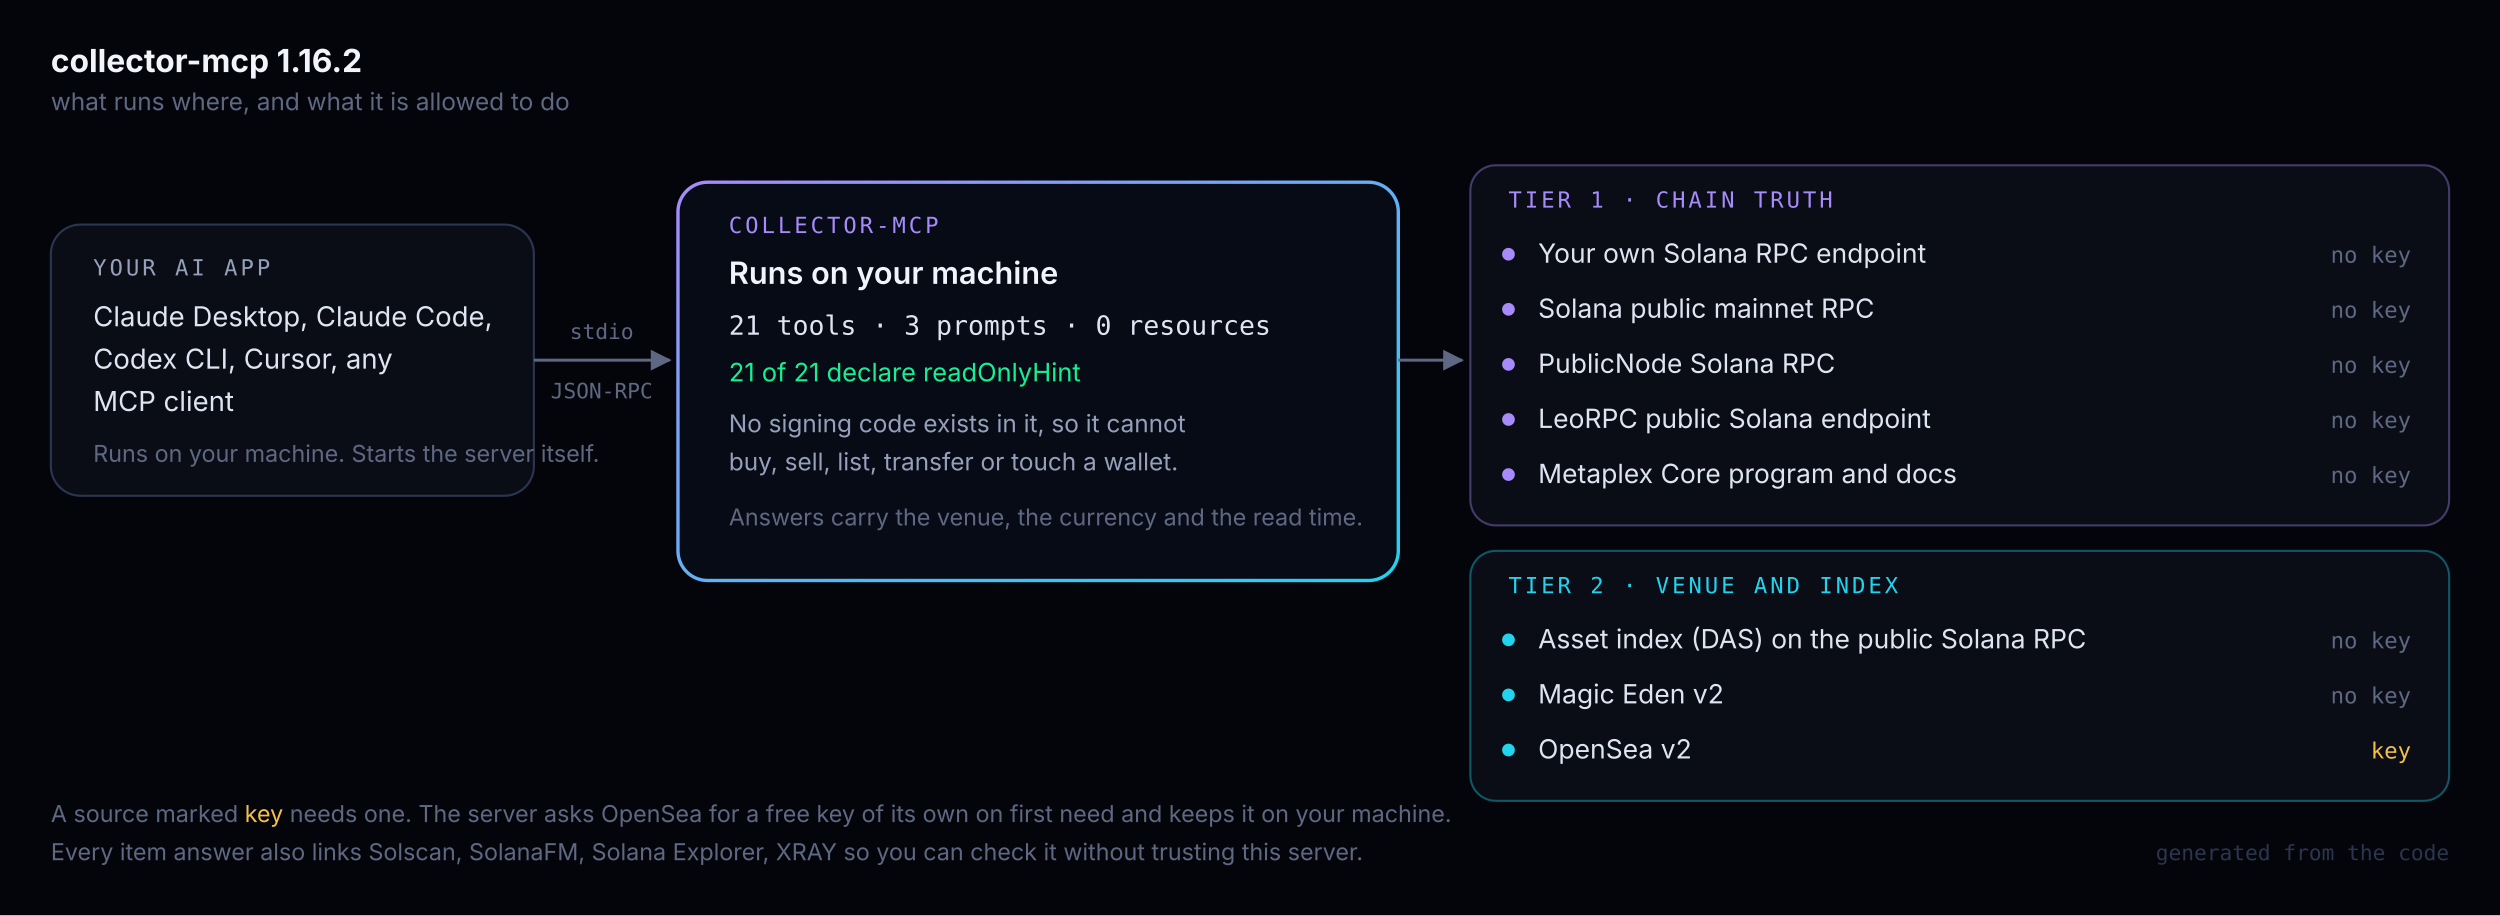
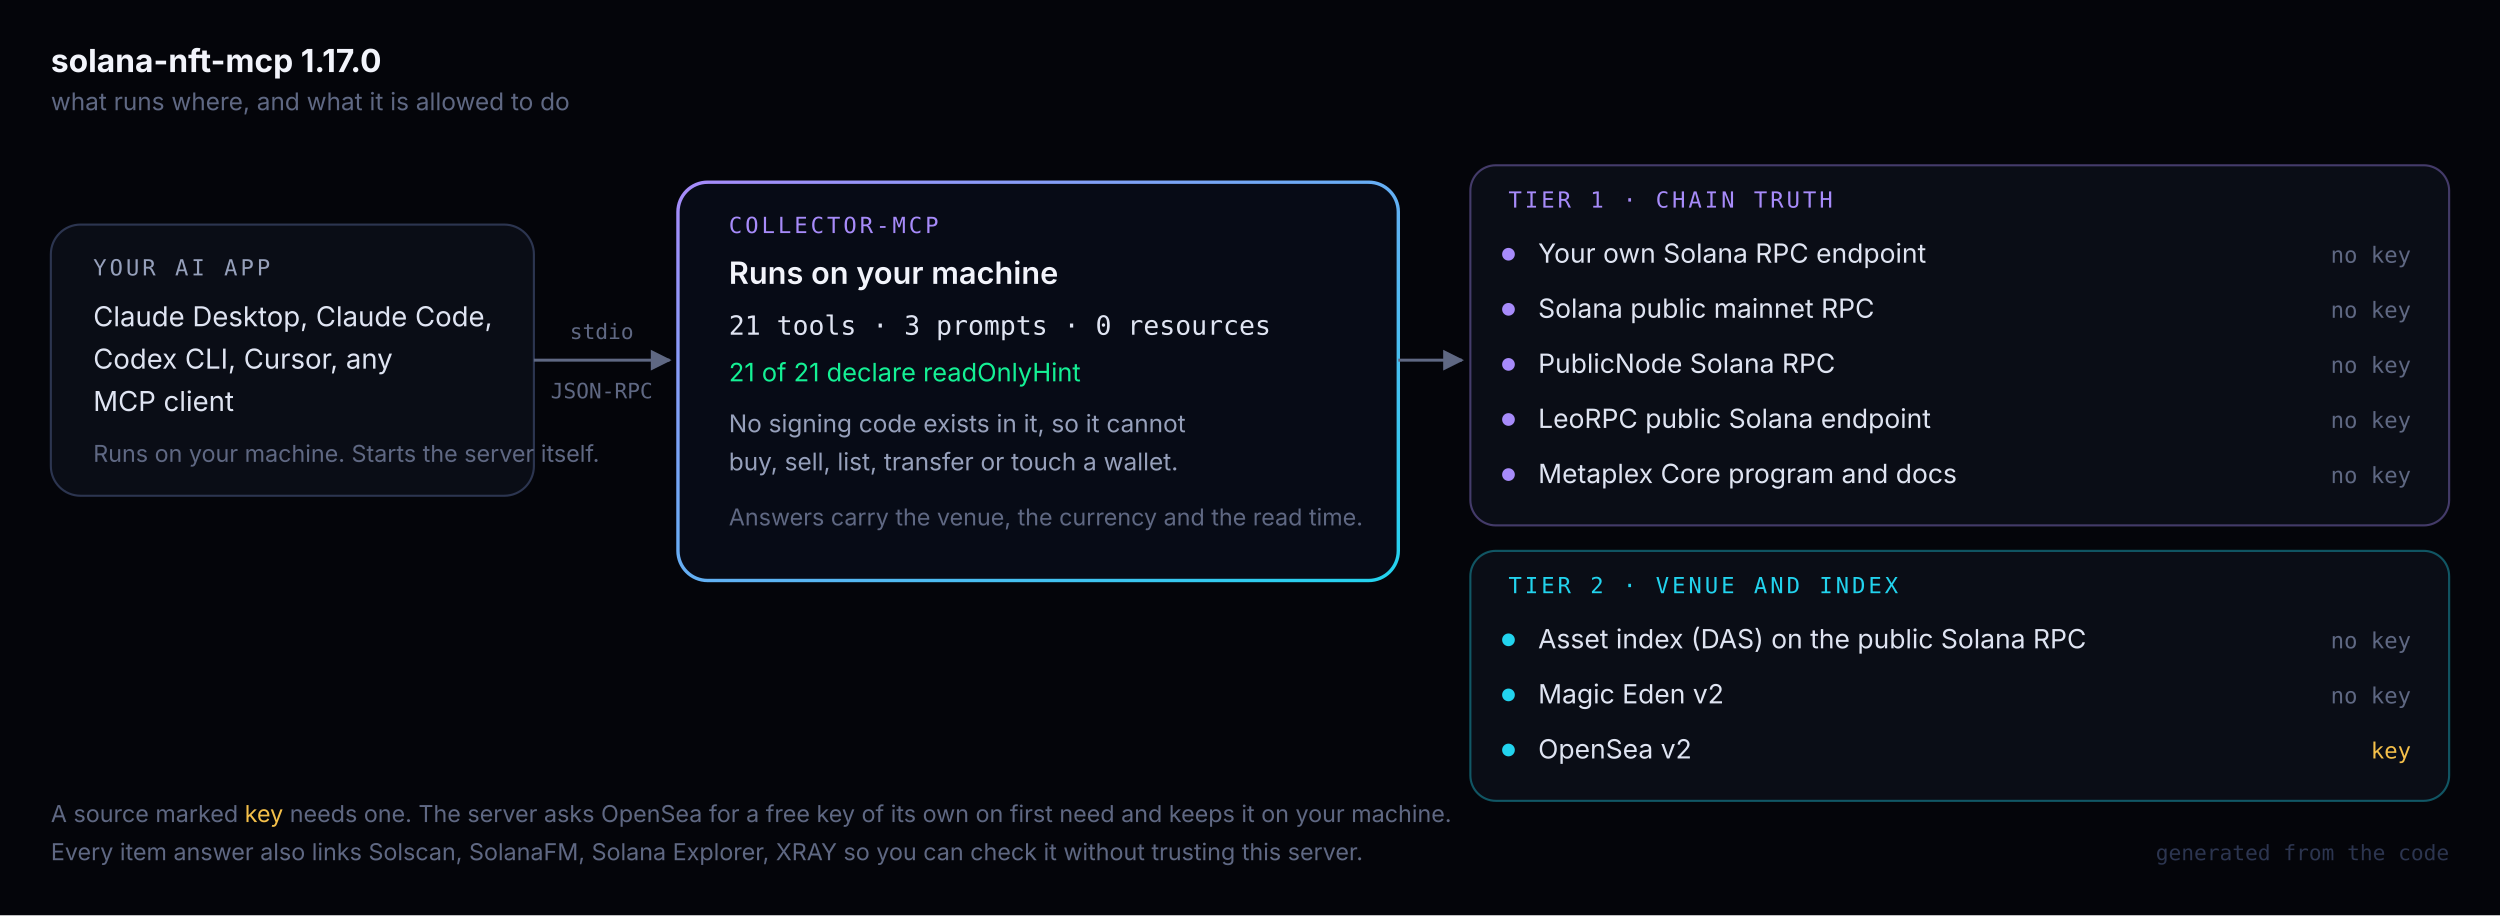
<svg xmlns="http://www.w3.org/2000/svg" width="1180" height="432" viewBox="0 0 1180 432" font-family="Inter,'Segoe UI',system-ui,sans-serif">
  <defs>
    <linearGradient id="mcp" x1="0" y1="0" x2="1" y2="1">
      <stop offset="0" stop-color="#a78bfa" />
      <stop offset="1" stop-color="#22d3ee" />
    </linearGradient>
    <marker id="a" viewBox="0 0 10 10" refX="9" refY="5" markerWidth="7" markerHeight="7" orient="auto">
      <path d="M0 0 L10 5 L0 10 z" fill="#5f6883" />
    </marker>
  </defs>
  <rect width="1180" height="432" fill="#04050a" />
-   <text x="24" y="34" font-size="15" font-weight="700" fill="#f2f4fb">collector-mcp 1.16.2</text>
+   <text x="24" y="34" font-size="15" font-weight="700" fill="#f2f4fb">solana-nft-mcp 1.17.0</text>
  <text x="24" y="52" font-size="11.5" fill="#5f6883">what runs where, and what it is allowed to do</text>
  <rect x="24" y="106" width="228" height="128" rx="14" fill="#0a0d16" stroke="#2c3550" />
  <text x="44" y="130" font-size="10.5" letter-spacing="1.4" fill="#96a0bb" font-family="'IBM Plex Mono',ui-monospace,monospace">YOUR AI APP</text>
  <text x="44" y="154" font-size="13" fill="#dfe4f2">Claude Desktop, Claude Code,</text>
  <text x="44" y="174" font-size="13" fill="#dfe4f2">Codex CLI, Cursor, any</text>
  <text x="44" y="194" font-size="13" fill="#dfe4f2">MCP client</text>
  <text x="44" y="218" font-size="11" fill="#5f6883">Runs on your machine. Starts the server itself.</text>
  <line x1="252" y1="170" x2="316" y2="170" stroke="#5f6883" stroke-width="1.4" marker-end="url(#a)" />
  <text x="284" y="160" text-anchor="middle" font-size="10" fill="#5f6883" font-family="'IBM Plex Mono',ui-monospace,monospace">stdio</text>
  <text x="284" y="188" text-anchor="middle" font-size="10" fill="#5f6883" font-family="'IBM Plex Mono',ui-monospace,monospace">JSON-RPC</text>
  <rect x="320" y="86" width="340" height="188" rx="14" fill="#070b16" stroke="url(#mcp)" stroke-width="1.6" />
  <text x="344" y="110" font-size="10.5" letter-spacing="1.4" fill="#a78bfa" font-family="'IBM Plex Mono',ui-monospace,monospace">COLLECTOR-MCP</text>
  <text x="344" y="134" font-size="14.5" font-weight="600" fill="#f2f4fb">Runs on your machine</text>
  <text x="344" y="158" font-size="12.5" fill="#dfe4f2" font-family="'IBM Plex Mono',ui-monospace,monospace">21 tools · 3 prompts · 0 resources</text>
  <text x="344" y="180" font-size="12" fill="#14f195">21 of 21 declare readOnlyHint</text>
  <text x="344" y="204" font-size="11.5" fill="#96a0bb">No signing code exists in it, so it cannot</text>
  <text x="344" y="222" font-size="11.5" fill="#96a0bb">buy, sell, list, transfer or touch a wallet.</text>
  <text x="344" y="248" font-size="11" fill="#5f6883">Answers carry the venue, the currency and the read time.</text>
  <line x1="660" y1="170" x2="690" y2="170" stroke="#5f6883" stroke-width="1.4" marker-end="url(#a)" />
  <rect x="694" y="78" width="462" height="170" rx="12" fill="#0a0d16" stroke="#a78bfa" stroke-opacity=".38" />
  <text x="712" y="98" font-size="10.5" letter-spacing="1.4" fill="#a78bfa" font-family="'IBM Plex Mono',ui-monospace,monospace">TIER 1 · CHAIN TRUTH</text>
  <circle cx="712" cy="120" r="3" fill="#a78bfa" />
  <text x="726" y="124" font-size="12.5" fill="#dfe4f2">Your own Solana RPC endpoint</text>
  <text x="1138" y="124" text-anchor="end" font-size="10.5" fill="#5f6883" font-family="'IBM Plex Mono',ui-monospace,monospace">no key</text>
  <circle cx="712" cy="146" r="3" fill="#a78bfa" />
  <text x="726" y="150" font-size="12.5" fill="#dfe4f2">Solana public mainnet RPC</text>
  <text x="1138" y="150" text-anchor="end" font-size="10.5" fill="#5f6883" font-family="'IBM Plex Mono',ui-monospace,monospace">no key</text>
  <circle cx="712" cy="172" r="3" fill="#a78bfa" />
  <text x="726" y="176" font-size="12.5" fill="#dfe4f2">PublicNode Solana RPC</text>
  <text x="1138" y="176" text-anchor="end" font-size="10.5" fill="#5f6883" font-family="'IBM Plex Mono',ui-monospace,monospace">no key</text>
  <circle cx="712" cy="198" r="3" fill="#a78bfa" />
  <text x="726" y="202" font-size="12.5" fill="#dfe4f2">LeoRPC public Solana endpoint</text>
  <text x="1138" y="202" text-anchor="end" font-size="10.5" fill="#5f6883" font-family="'IBM Plex Mono',ui-monospace,monospace">no key</text>
  <circle cx="712" cy="224" r="3" fill="#a78bfa" />
  <text x="726" y="228" font-size="12.5" fill="#dfe4f2">Metaplex Core program and docs</text>
  <text x="1138" y="228" text-anchor="end" font-size="10.5" fill="#5f6883" font-family="'IBM Plex Mono',ui-monospace,monospace">no key</text>
  <rect x="694" y="260" width="462" height="118" rx="12" fill="#0a0d16" stroke="#22d3ee" stroke-opacity=".38" />
  <text x="712" y="280" font-size="10.5" letter-spacing="1.4" fill="#22d3ee" font-family="'IBM Plex Mono',ui-monospace,monospace">TIER 2 · VENUE AND INDEX</text>
  <circle cx="712" cy="302" r="3" fill="#22d3ee" />
  <text x="726" y="306" font-size="12.5" fill="#dfe4f2">Asset index (DAS) on the public Solana RPC</text>
  <text x="1138" y="306" text-anchor="end" font-size="10.5" fill="#5f6883" font-family="'IBM Plex Mono',ui-monospace,monospace">no key</text>
  <circle cx="712" cy="328" r="3" fill="#22d3ee" />
  <text x="726" y="332" font-size="12.5" fill="#dfe4f2">Magic Eden v2</text>
  <text x="1138" y="332" text-anchor="end" font-size="10.5" fill="#5f6883" font-family="'IBM Plex Mono',ui-monospace,monospace">no key</text>
  <circle cx="712" cy="354" r="3" fill="#22d3ee" />
  <text x="726" y="358" font-size="12.5" fill="#dfe4f2">OpenSea v2</text>
  <text x="1138" y="358" text-anchor="end" font-size="10.5" fill="#f5c04a" font-family="'IBM Plex Mono',ui-monospace,monospace">key</text>
  <text x="24" y="388" font-size="11" fill="#5f6883">A source marked <tspan fill="#f5c04a">key</tspan> needs one. The server asks OpenSea for a free key of its own on first need and keeps it on your machine.</text>
  <text x="24" y="406" font-size="11" fill="#5f6883">Every item answer also links Solscan, SolanaFM, Solana Explorer, XRAY so you can check it without trusting this server.</text>
  <text x="1156" y="406" text-anchor="end" font-size="10" fill="#2c3550" font-family="'IBM Plex Mono',ui-monospace,monospace">generated from the code</text>
</svg>
